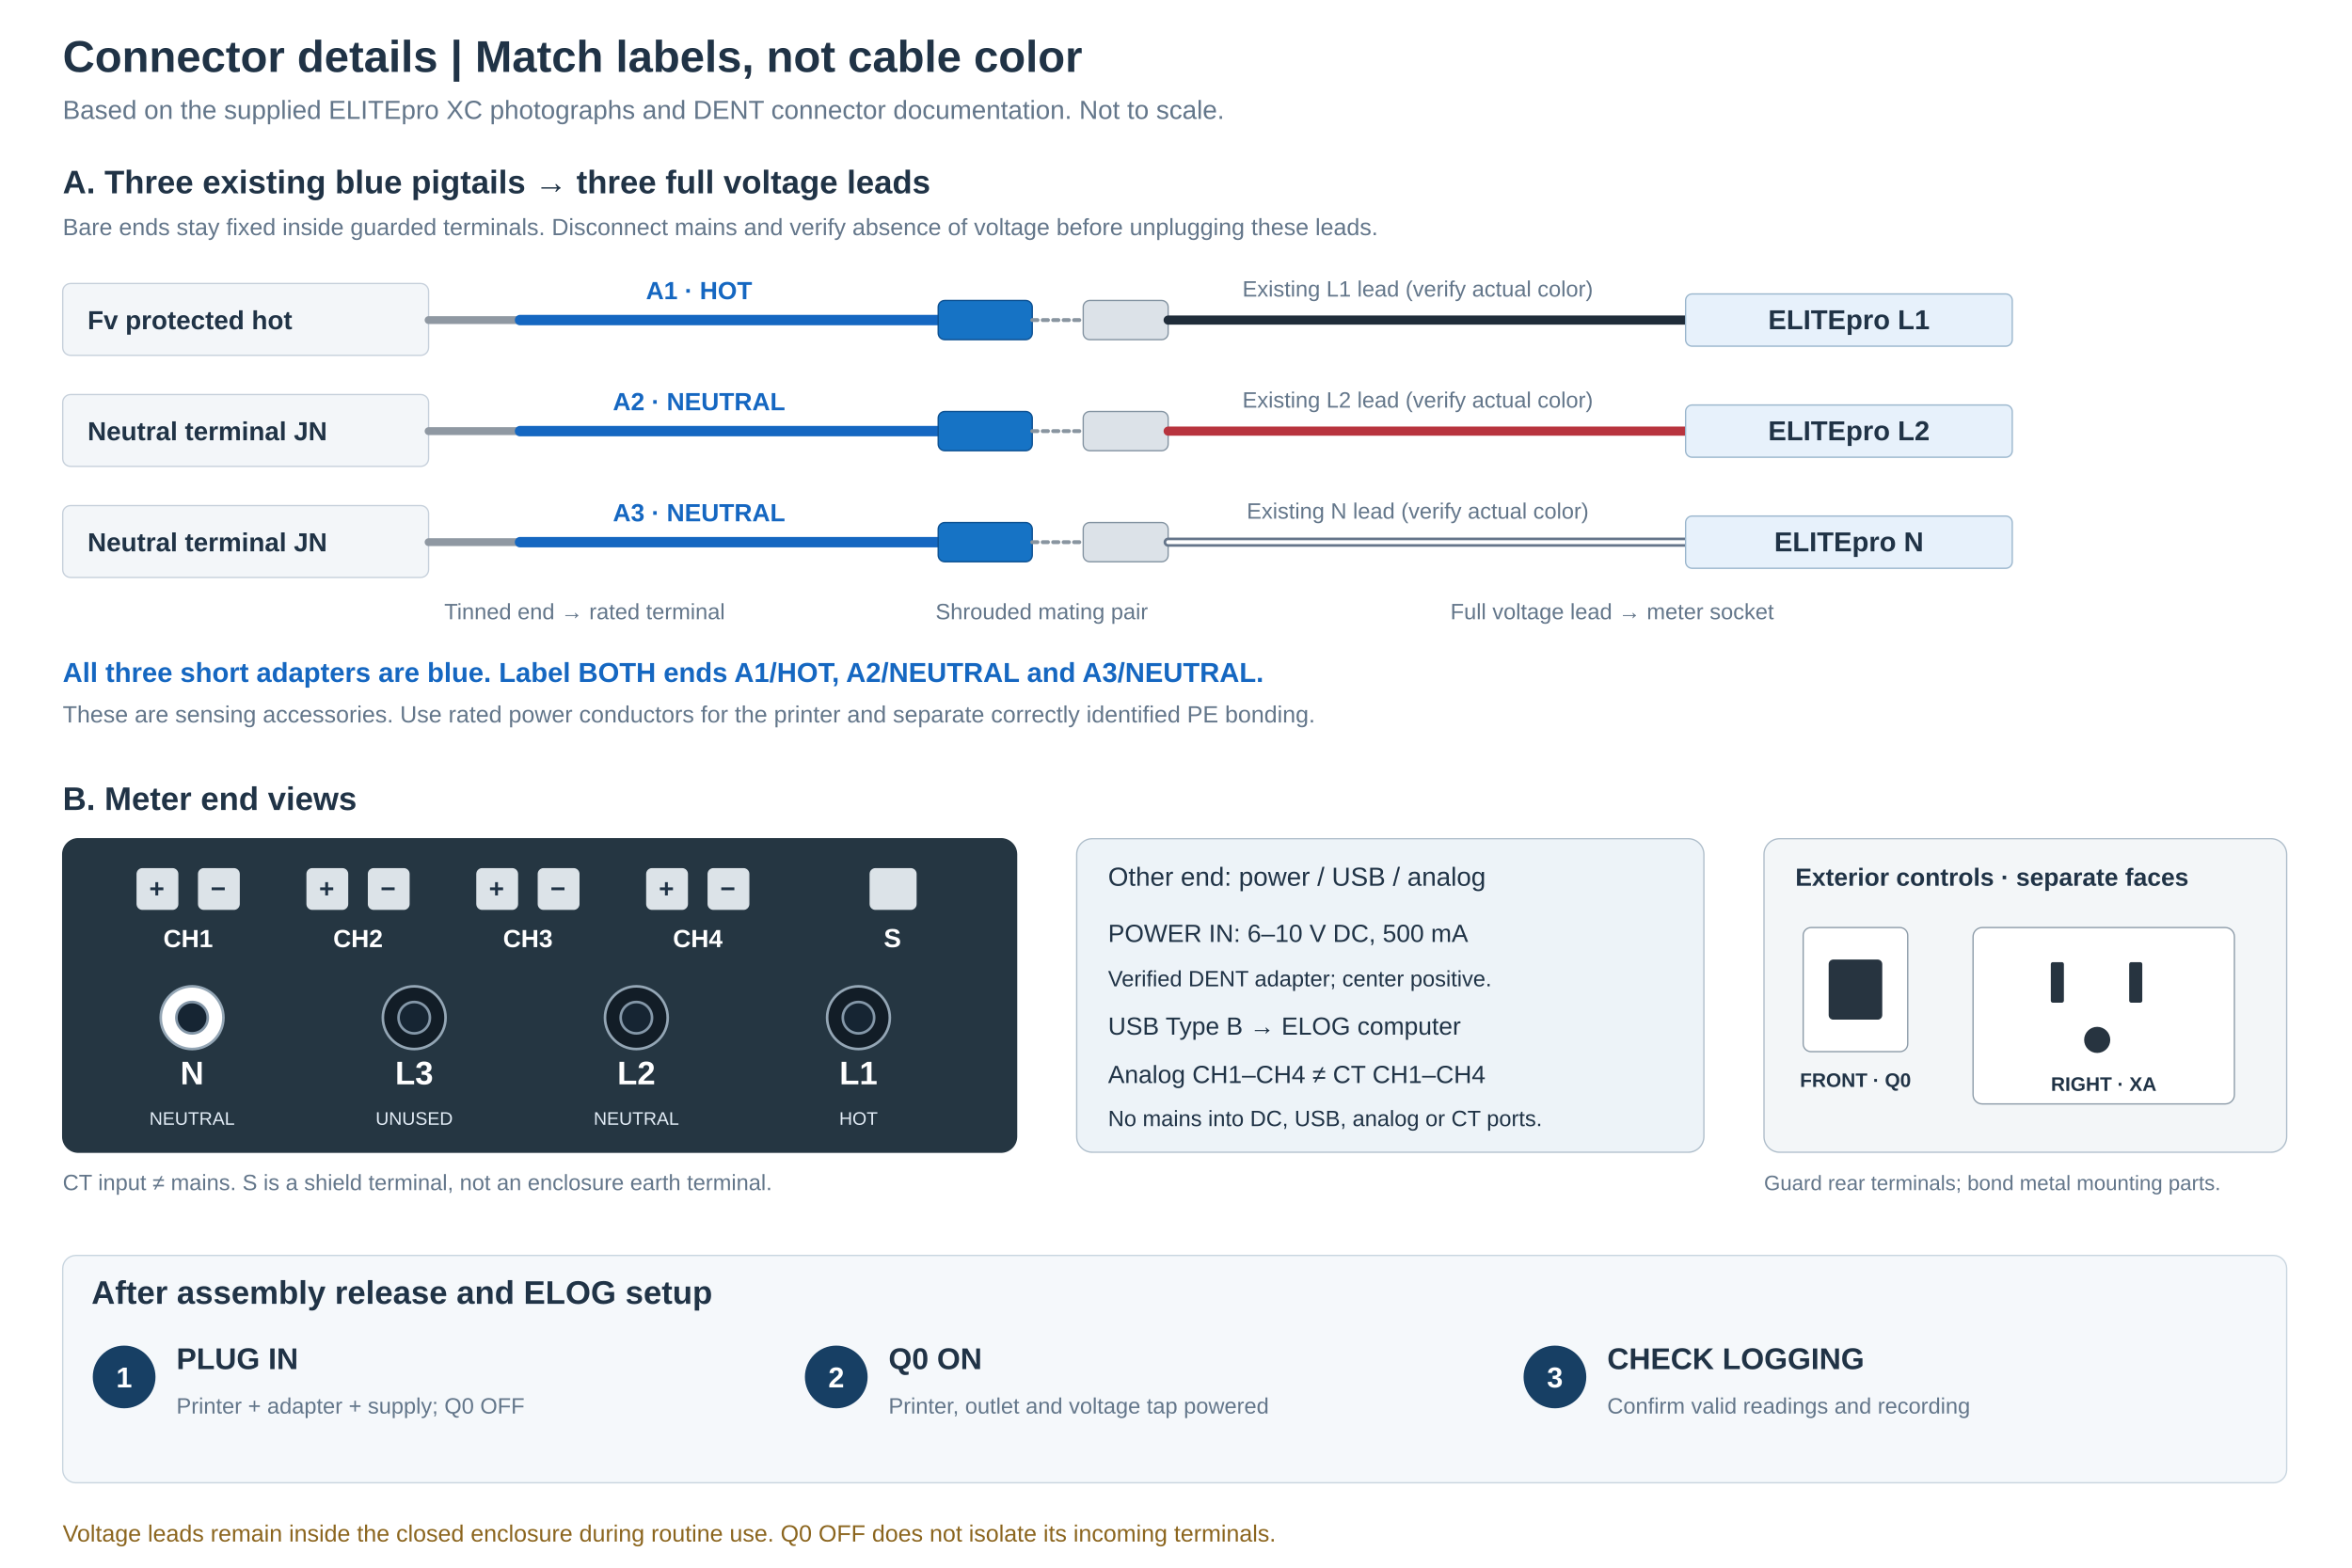
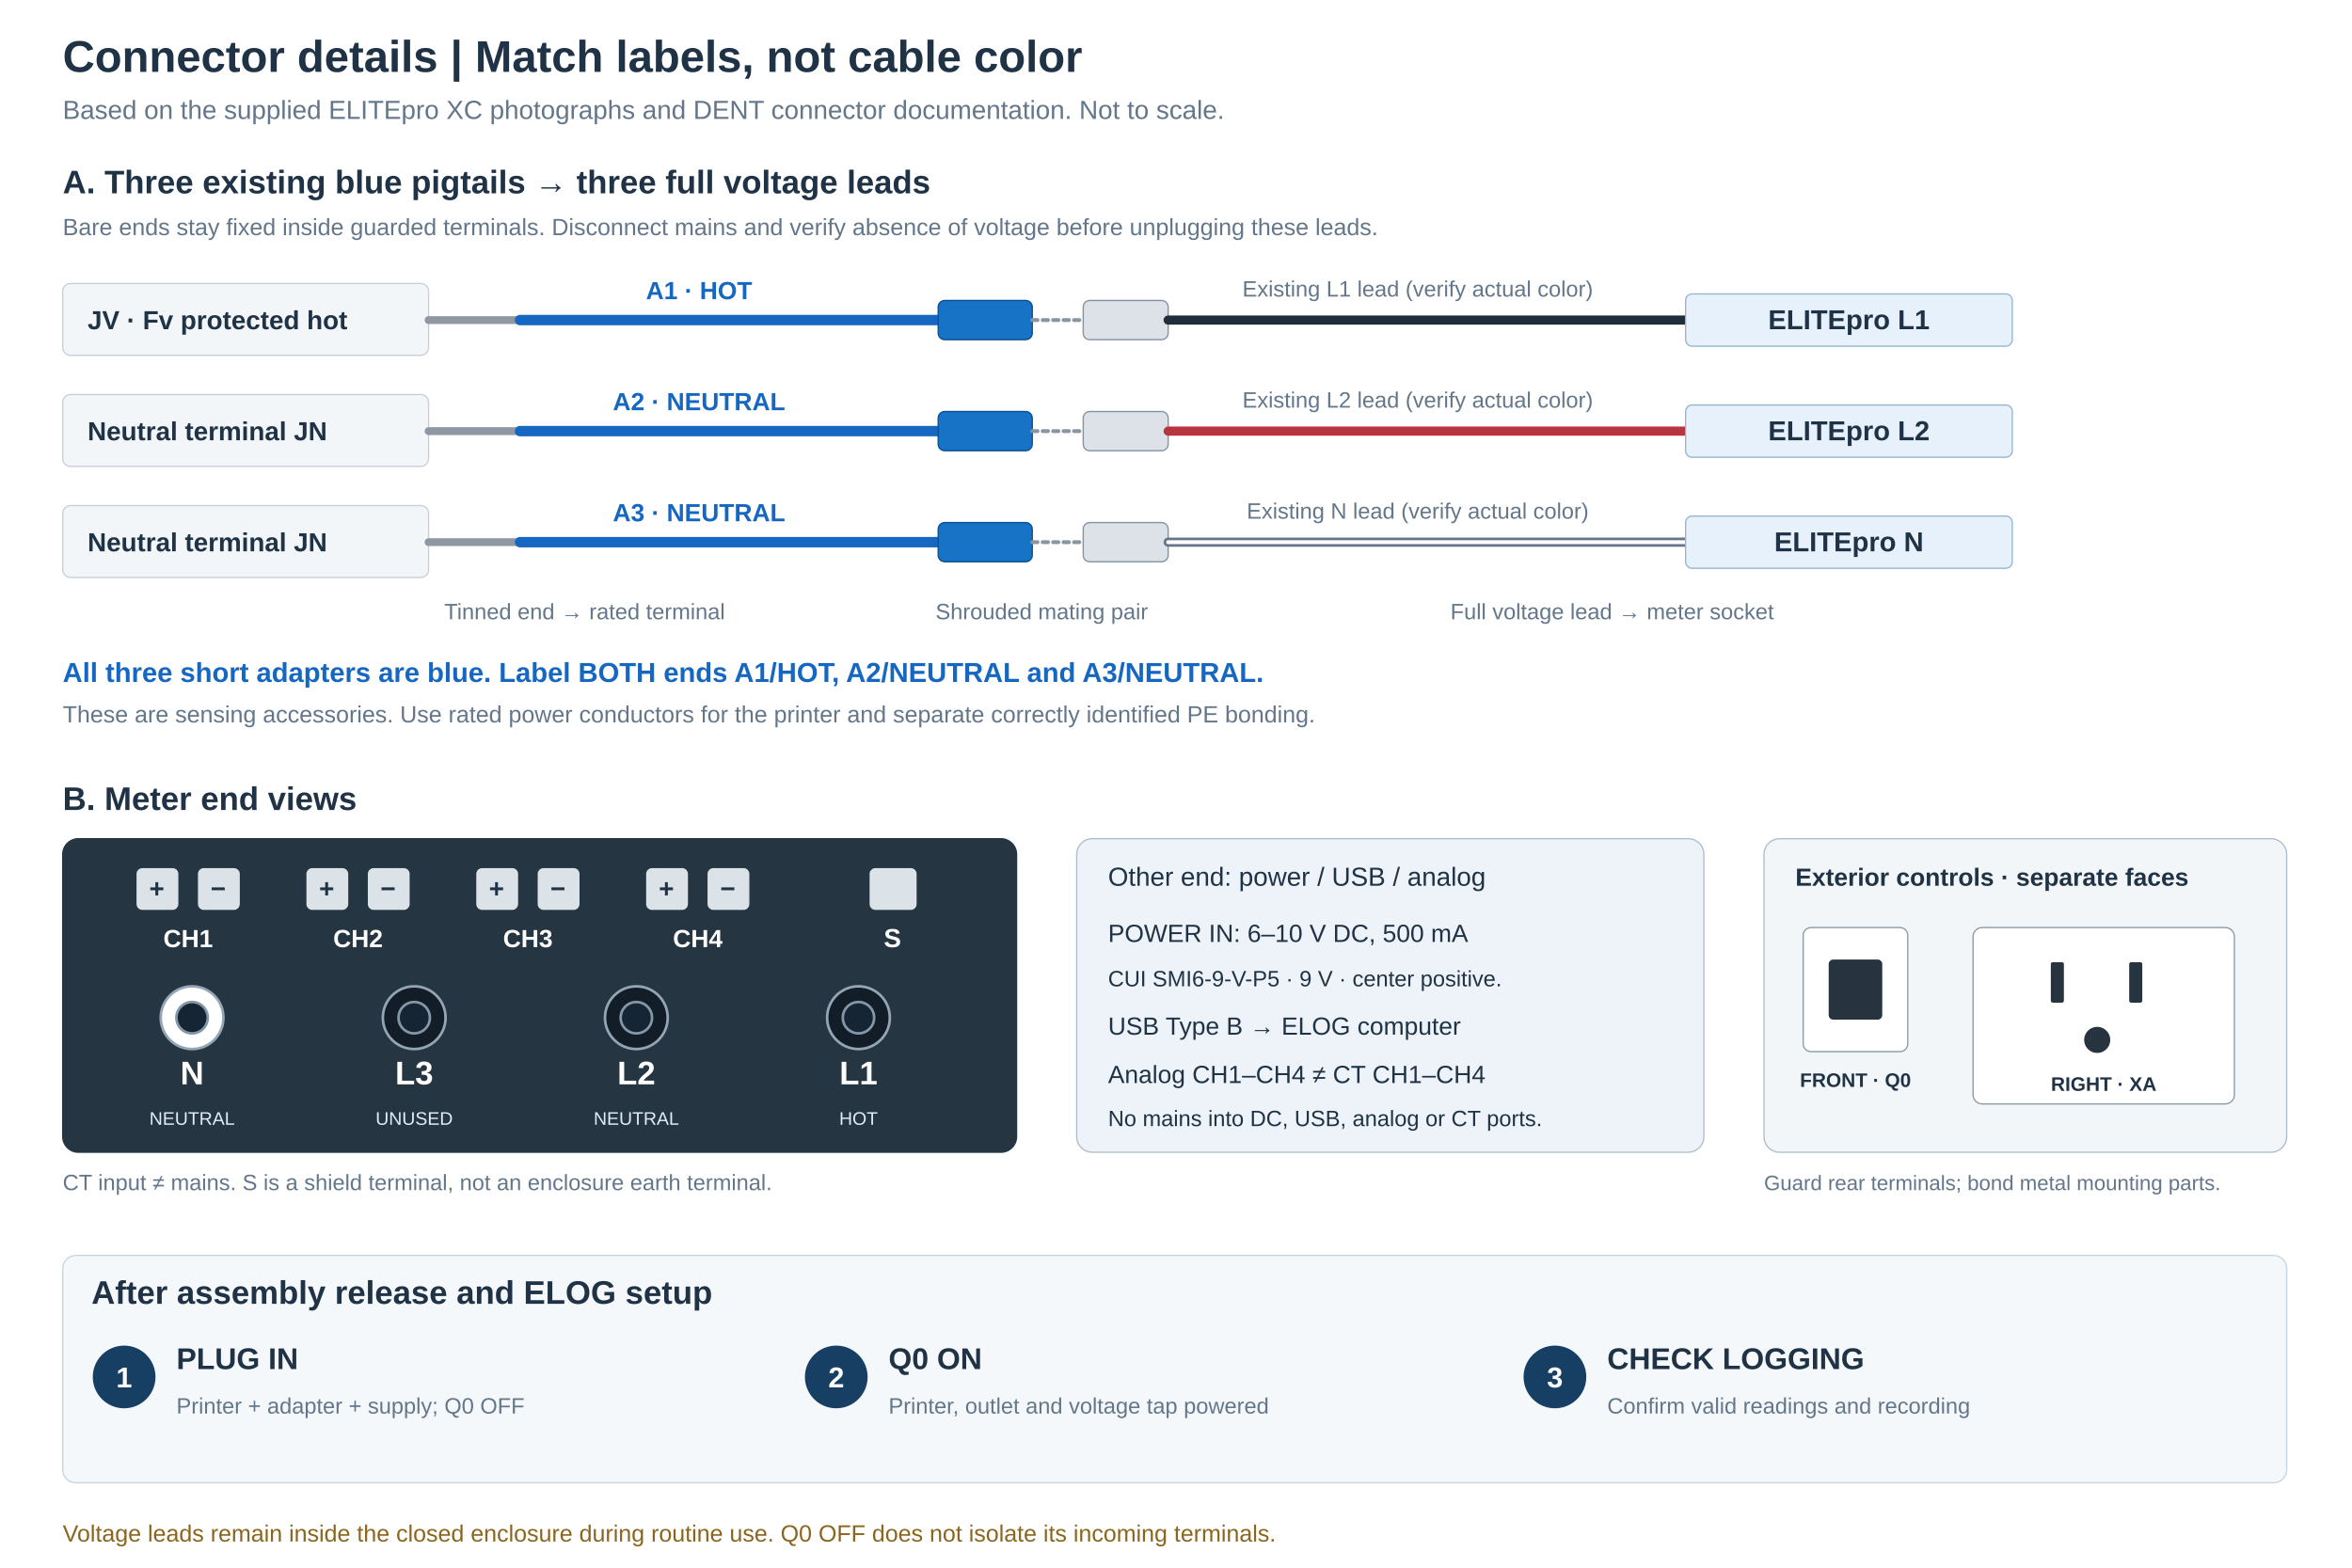
<svg xmlns="http://www.w3.org/2000/svg" width="1800" height="1200" viewBox="0 0 1800 1200" role="img" aria-label="ELITEpro connectors, blue adapter chain and enclosure front-panel concept">
  <style>text{font-family:Arial,Helvetica,sans-serif}.wire{cursor:pointer;transition:opacity .15s}.muted{opacity:.09}.selected .core{stroke-width:9}.wire:focus{outline:none}.wire:focus .core{stroke-width:9}</style>
  <rect x="0" y="0" width="1800" height="1200" rx="0" fill="#fff" stroke="#fff" />
  <text x="48" y="55" font-size="34" fill="#203346" font-weight="700" text-anchor="start">Connector details | Match labels, not cable color</text>
  <text x="48" y="91" font-size="20" fill="#63768a" font-weight="400" text-anchor="start">Based on the supplied ELITEpro XC photographs and DENT connector documentation. Not to scale.</text>
  <text x="48" y="148" font-size="25" fill="#203346" font-weight="700" text-anchor="start">A. Three existing blue pigtails → three full voltage leads</text>
  <text x="48" y="180" font-size="18" fill="#63768a" font-weight="400" text-anchor="start">Bare ends stay fixed inside guarded terminals. Disconnect mains and verify absence of voltage before unplugging these leads.</text>
  <rect x="48" y="217" width="280" height="55" rx="6" fill="#f3f6f9" stroke="#c6d0db" />
-   <text x="67" y="252" font-size="20" fill="#203346" font-weight="600" text-anchor="start">Fv protected hot</text>
+   <text x="67" y="252" font-size="20" fill="#203346" font-weight="600" text-anchor="start">JV · Fv protected hot</text>
  <polyline points="328,245 398,245" fill="none" stroke="#8f98a2" stroke-width="6" stroke-linecap="round" stroke-linejoin="round" />
  <polyline points="398,245 740,245" fill="none" stroke="#1567c1" stroke-width="8" stroke-linecap="round" stroke-linejoin="round" />
  <text x="535" y="229" font-size="19" fill="#1567c1" font-weight="700" text-anchor="middle">A1 · HOT</text>
  <rect x="718" y="230" width="72" height="30" rx="5" fill="#1673c5" stroke="#0b4f90" />
  <polyline points="790,245 829,245" fill="none" stroke="#8995a0" stroke-width="3" stroke-linecap="round" stroke-linejoin="round" stroke-dasharray="4 4" />
  <rect x="829" y="230" width="65" height="30" rx="5" fill="#dce2e8" stroke="#8393a1" />
  <polyline points="894,245 1290,245" fill="none" stroke="#202d3a" stroke-width="7" stroke-linecap="round" stroke-linejoin="round" />
  <text x="1085" y="227" font-size="17" fill="#63768a" font-weight="400" text-anchor="middle">Existing L1 lead (verify actual color)</text>
  <rect x="1290" y="225" width="250" height="40" rx="5" fill="#e7f1fb" stroke="#99b5cc" />
  <text x="1415" y="252" font-size="21" fill="#203346" font-weight="700" text-anchor="middle">ELITEpro L1</text>
  <rect x="48" y="302" width="280" height="55" rx="6" fill="#f3f6f9" stroke="#c6d0db" />
  <text x="67" y="337" font-size="20" fill="#203346" font-weight="600" text-anchor="start">Neutral terminal JN</text>
  <polyline points="328,330 398,330" fill="none" stroke="#8f98a2" stroke-width="6" stroke-linecap="round" stroke-linejoin="round" />
  <polyline points="398,330 740,330" fill="none" stroke="#1567c1" stroke-width="8" stroke-linecap="round" stroke-linejoin="round" />
  <text x="535" y="314" font-size="19" fill="#1567c1" font-weight="700" text-anchor="middle">A2 · NEUTRAL</text>
  <rect x="718" y="315" width="72" height="30" rx="5" fill="#1673c5" stroke="#0b4f90" />
  <polyline points="790,330 829,330" fill="none" stroke="#8995a0" stroke-width="3" stroke-linecap="round" stroke-linejoin="round" stroke-dasharray="4 4" />
  <rect x="829" y="315" width="65" height="30" rx="5" fill="#dce2e8" stroke="#8393a1" />
  <polyline points="894,330 1290,330" fill="none" stroke="#b8343e" stroke-width="7" stroke-linecap="round" stroke-linejoin="round" />
  <text x="1085" y="312" font-size="17" fill="#63768a" font-weight="400" text-anchor="middle">Existing L2 lead (verify actual color)</text>
  <rect x="1290" y="310" width="250" height="40" rx="5" fill="#e7f1fb" stroke="#99b5cc" />
  <text x="1415" y="337" font-size="21" fill="#203346" font-weight="700" text-anchor="middle">ELITEpro L2</text>
  <rect x="48" y="387" width="280" height="55" rx="6" fill="#f3f6f9" stroke="#c6d0db" />
  <text x="67" y="422" font-size="20" fill="#203346" font-weight="600" text-anchor="start">Neutral terminal JN</text>
  <polyline points="328,415 398,415" fill="none" stroke="#8f98a2" stroke-width="6" stroke-linecap="round" stroke-linejoin="round" />
  <polyline points="398,415 740,415" fill="none" stroke="#1567c1" stroke-width="8" stroke-linecap="round" stroke-linejoin="round" />
  <text x="535" y="399" font-size="19" fill="#1567c1" font-weight="700" text-anchor="middle">A3 · NEUTRAL</text>
  <rect x="718" y="400" width="72" height="30" rx="5" fill="#1673c5" stroke="#0b4f90" />
  <polyline points="790,415 829,415" fill="none" stroke="#8995a0" stroke-width="3" stroke-linecap="round" stroke-linejoin="round" stroke-dasharray="4 4" />
  <rect x="829" y="400" width="65" height="30" rx="5" fill="#dce2e8" stroke="#8393a1" />
  <polyline points="894,415 1290,415" fill="none" stroke="#65758a" stroke-width="7" stroke-linecap="round" stroke-linejoin="round" />
  <polyline points="894,415 1290,415" fill="none" stroke="#fff" stroke-width="3" stroke-linecap="round" stroke-linejoin="round" />
  <text x="1085" y="397" font-size="17" fill="#63768a" font-weight="400" text-anchor="middle">Existing N lead (verify actual color)</text>
  <rect x="1290" y="395" width="250" height="40" rx="5" fill="#e7f1fb" stroke="#99b5cc" />
  <text x="1415" y="422" font-size="21" fill="#203346" font-weight="700" text-anchor="middle">ELITEpro N</text>
  <text x="340" y="474" font-size="17" fill="#63768a" font-weight="400" text-anchor="start">Tinned end → rated terminal</text>
  <text x="716" y="474" font-size="17" fill="#63768a" font-weight="400" text-anchor="start">Shrouded mating pair</text>
  <text x="1110" y="474" font-size="17" fill="#63768a" font-weight="400" text-anchor="start">Full voltage lead → meter socket</text>
  <text x="48" y="522" font-size="21" fill="#1567c1" font-weight="700" text-anchor="start">All three short adapters are blue. Label BOTH ends A1/HOT, A2/NEUTRAL and A3/NEUTRAL.</text>
  <text x="48" y="553" font-size="18" fill="#63768a" font-weight="400" text-anchor="start">These are sensing accessories. Use rated power conductors for the printer and separate correctly identified PE bonding.</text>
  <text x="48" y="620" font-size="25" fill="#203346" font-weight="700" text-anchor="start">B. Meter end views</text>
  <rect x="48" y="642" width="730" height="240" rx="12" fill="#253642" stroke="#253642" />
  <rect x="105" y="665" width="31" height="31" rx="4" fill="#dce3e8" stroke="#dce3e8" />
  <text x="120" y="687" font-size="20" fill="#203346" font-weight="700" text-anchor="middle">+</text>
  <rect x="152" y="665" width="31" height="31" rx="4" fill="#dce3e8" stroke="#dce3e8" />
  <text x="167" y="687" font-size="20" fill="#203346" font-weight="700" text-anchor="middle">−</text>
  <text x="144" y="725" font-size="19" fill="#fff" font-weight="600" text-anchor="middle">CH1</text>
  <rect x="235" y="665" width="31" height="31" rx="4" fill="#dce3e8" stroke="#dce3e8" />
  <text x="250" y="687" font-size="20" fill="#203346" font-weight="700" text-anchor="middle">+</text>
  <rect x="282" y="665" width="31" height="31" rx="4" fill="#dce3e8" stroke="#dce3e8" />
  <text x="297" y="687" font-size="20" fill="#203346" font-weight="700" text-anchor="middle">−</text>
  <text x="274" y="725" font-size="19" fill="#fff" font-weight="600" text-anchor="middle">CH2</text>
  <rect x="365" y="665" width="31" height="31" rx="4" fill="#dce3e8" stroke="#dce3e8" />
  <text x="380" y="687" font-size="20" fill="#203346" font-weight="700" text-anchor="middle">+</text>
  <rect x="412" y="665" width="31" height="31" rx="4" fill="#dce3e8" stroke="#dce3e8" />
  <text x="427" y="687" font-size="20" fill="#203346" font-weight="700" text-anchor="middle">−</text>
  <text x="404" y="725" font-size="19" fill="#fff" font-weight="600" text-anchor="middle">CH3</text>
  <rect x="495" y="665" width="31" height="31" rx="4" fill="#dce3e8" stroke="#dce3e8" />
  <text x="510" y="687" font-size="20" fill="#203346" font-weight="700" text-anchor="middle">+</text>
  <rect x="542" y="665" width="31" height="31" rx="4" fill="#dce3e8" stroke="#dce3e8" />
  <text x="557" y="687" font-size="20" fill="#203346" font-weight="700" text-anchor="middle">−</text>
  <text x="534" y="725" font-size="19" fill="#fff" font-weight="600" text-anchor="middle">CH4</text>
  <rect x="666" y="665" width="35" height="31" rx="4" fill="#dce3e8" stroke="#dce3e8" />
  <text x="683" y="725" font-size="20" fill="#fff" font-weight="600" text-anchor="middle">S</text>
  <circle cx="147" cy="779" r="24" fill="#fff" stroke="#94a6b5" stroke-width="2" />
  <circle cx="147" cy="779" r="12" fill="#162533" stroke="#8497a8" stroke-width="2" />
  <text x="147" y="830" font-size="25" fill="#fff" font-weight="700" text-anchor="middle">N</text>
  <text x="147" y="861" font-size="14" fill="#e3edf7" font-weight="500" text-anchor="middle">NEUTRAL</text>
  <circle cx="317" cy="779" r="24" fill="#121d27" stroke="#94a6b5" stroke-width="2" />
  <circle cx="317" cy="779" r="12" fill="#162533" stroke="#8497a8" stroke-width="2" />
  <text x="317" y="830" font-size="25" fill="#fff" font-weight="700" text-anchor="middle">L3</text>
  <text x="317" y="861" font-size="14" fill="#e3edf7" font-weight="500" text-anchor="middle">UNUSED</text>
  <circle cx="487" cy="779" r="24" fill="#121d27" stroke="#94a6b5" stroke-width="2" />
  <circle cx="487" cy="779" r="12" fill="#162533" stroke="#8497a8" stroke-width="2" />
  <text x="487" y="830" font-size="25" fill="#fff" font-weight="700" text-anchor="middle">L2</text>
  <text x="487" y="861" font-size="14" fill="#e3edf7" font-weight="500" text-anchor="middle">NEUTRAL</text>
  <circle cx="657" cy="779" r="24" fill="#121d27" stroke="#94a6b5" stroke-width="2" />
  <circle cx="657" cy="779" r="12" fill="#162533" stroke="#8497a8" stroke-width="2" />
  <text x="657" y="830" font-size="25" fill="#fff" font-weight="700" text-anchor="middle">L1</text>
  <text x="657" y="861" font-size="14" fill="#e3edf7" font-weight="500" text-anchor="middle">HOT</text>
  <text x="48" y="911" font-size="17" fill="#63768a" font-weight="400" text-anchor="start">CT input ≠ mains. S is a shield terminal, not an enclosure earth terminal.</text>
  <rect x="824" y="642" width="480" height="240" rx="12" fill="#edf3f8" stroke="#afbecb" />
  <text x="848" y="678" font-size="20" fill="#203346" font-weight="400" text-anchor="start">Other end: power / USB / analog</text>
  <text x="848" y="721" font-size="19" fill="#203346" font-weight="400" text-anchor="start">POWER IN: 6–10 V DC, 500 mA</text>
-   <text x="848" y="755" font-size="17" fill="#203346" font-weight="400" text-anchor="start">Verified DENT adapter; center positive.</text>
+   <text x="848" y="755" font-size="17" fill="#203346" font-weight="400" text-anchor="start">CUI SMI6-9-V-P5 · 9 V · center positive.</text>
  <text x="848" y="792" font-size="19" fill="#203346" font-weight="400" text-anchor="start">USB Type B → ELOG computer</text>
  <text x="848" y="829" font-size="19" fill="#203346" font-weight="400" text-anchor="start">Analog CH1–CH4 ≠ CT CH1–CH4</text>
  <text x="848" y="862" font-size="17" fill="#203346" font-weight="400" text-anchor="start">No mains into DC, USB, analog or CT ports.</text>
  <rect x="1350" y="642" width="400" height="240" rx="12" fill="#f3f6f8" stroke="#aebdca" />
  <text x="1374" y="678" font-size="19" fill="#203346" font-weight="700" text-anchor="start">Exterior controls · separate faces</text>
  <rect x="1380" y="710" width="80" height="95" rx="6" fill="#fff" stroke="#8c9ba8" />
  <rect x="1400" y="735" width="40" height="45" rx="3" fill="#273440" stroke="#273440" />
  <text x="1420" y="832" font-size="15" fill="#203346" font-weight="700" text-anchor="middle">FRONT · Q0</text>
  <rect x="1510" y="710" width="200" height="135" rx="7" fill="#fff" stroke="#8c9ba8" />
  <rect x="1570" y="737" width="9" height="30" rx="1" fill="#273440" stroke="#273440" />
  <rect x="1630" y="737" width="9" height="30" rx="1" fill="#273440" stroke="#273440" />
  <circle cx="1605" cy="796" r="9" fill="#273440" stroke="#273440" stroke-width="2" />
  <text x="1610" y="835" font-size="15" fill="#203346" font-weight="700" text-anchor="middle">RIGHT · XA</text>
  <text x="1350" y="911" font-size="16" fill="#63768a" font-weight="400" text-anchor="start">Guard rear terminals; bond metal mounting parts.</text>
  <rect x="48" y="961" width="1702" height="174" rx="10" fill="#f5f8fb" stroke="#c8d5df" />
  <text x="70" y="998" font-size="25" fill="#203346" font-weight="700" text-anchor="start">After assembly release and ELOG setup</text>
  <circle cx="95" cy="1054" r="23" fill="#173f64" stroke="#173f64" stroke-width="2" />
  <text x="95" y="1062" font-size="22" fill="#fff" font-weight="700" text-anchor="middle">1</text>
  <text x="135" y="1048" font-size="23" fill="#203346" font-weight="700" text-anchor="start">PLUG IN</text>
  <text x="135" y="1082" font-size="17" fill="#63768a" font-weight="400" text-anchor="start">Printer + adapter + supply; Q0 OFF</text>
  <circle cx="640" cy="1054" r="23" fill="#173f64" stroke="#173f64" stroke-width="2" />
  <text x="640" y="1062" font-size="22" fill="#fff" font-weight="700" text-anchor="middle">2</text>
  <text x="680" y="1048" font-size="23" fill="#203346" font-weight="700" text-anchor="start">Q0 ON</text>
  <text x="680" y="1082" font-size="17" fill="#63768a" font-weight="400" text-anchor="start">Printer, outlet and voltage tap powered</text>
  <circle cx="1190" cy="1054" r="23" fill="#173f64" stroke="#173f64" stroke-width="2" />
  <text x="1190" y="1062" font-size="22" fill="#fff" font-weight="700" text-anchor="middle">3</text>
  <text x="1230" y="1048" font-size="23" fill="#203346" font-weight="700" text-anchor="start">CHECK LOGGING</text>
  <text x="1230" y="1082" font-size="17" fill="#63768a" font-weight="400" text-anchor="start">Confirm valid readings and recording</text>
  <text x="48" y="1180" font-size="18" fill="#8b651e" font-weight="400" text-anchor="start">Voltage leads remain inside the closed enclosure during routine use. Q0 OFF does not isolate its incoming terminals.</text>
</svg>
